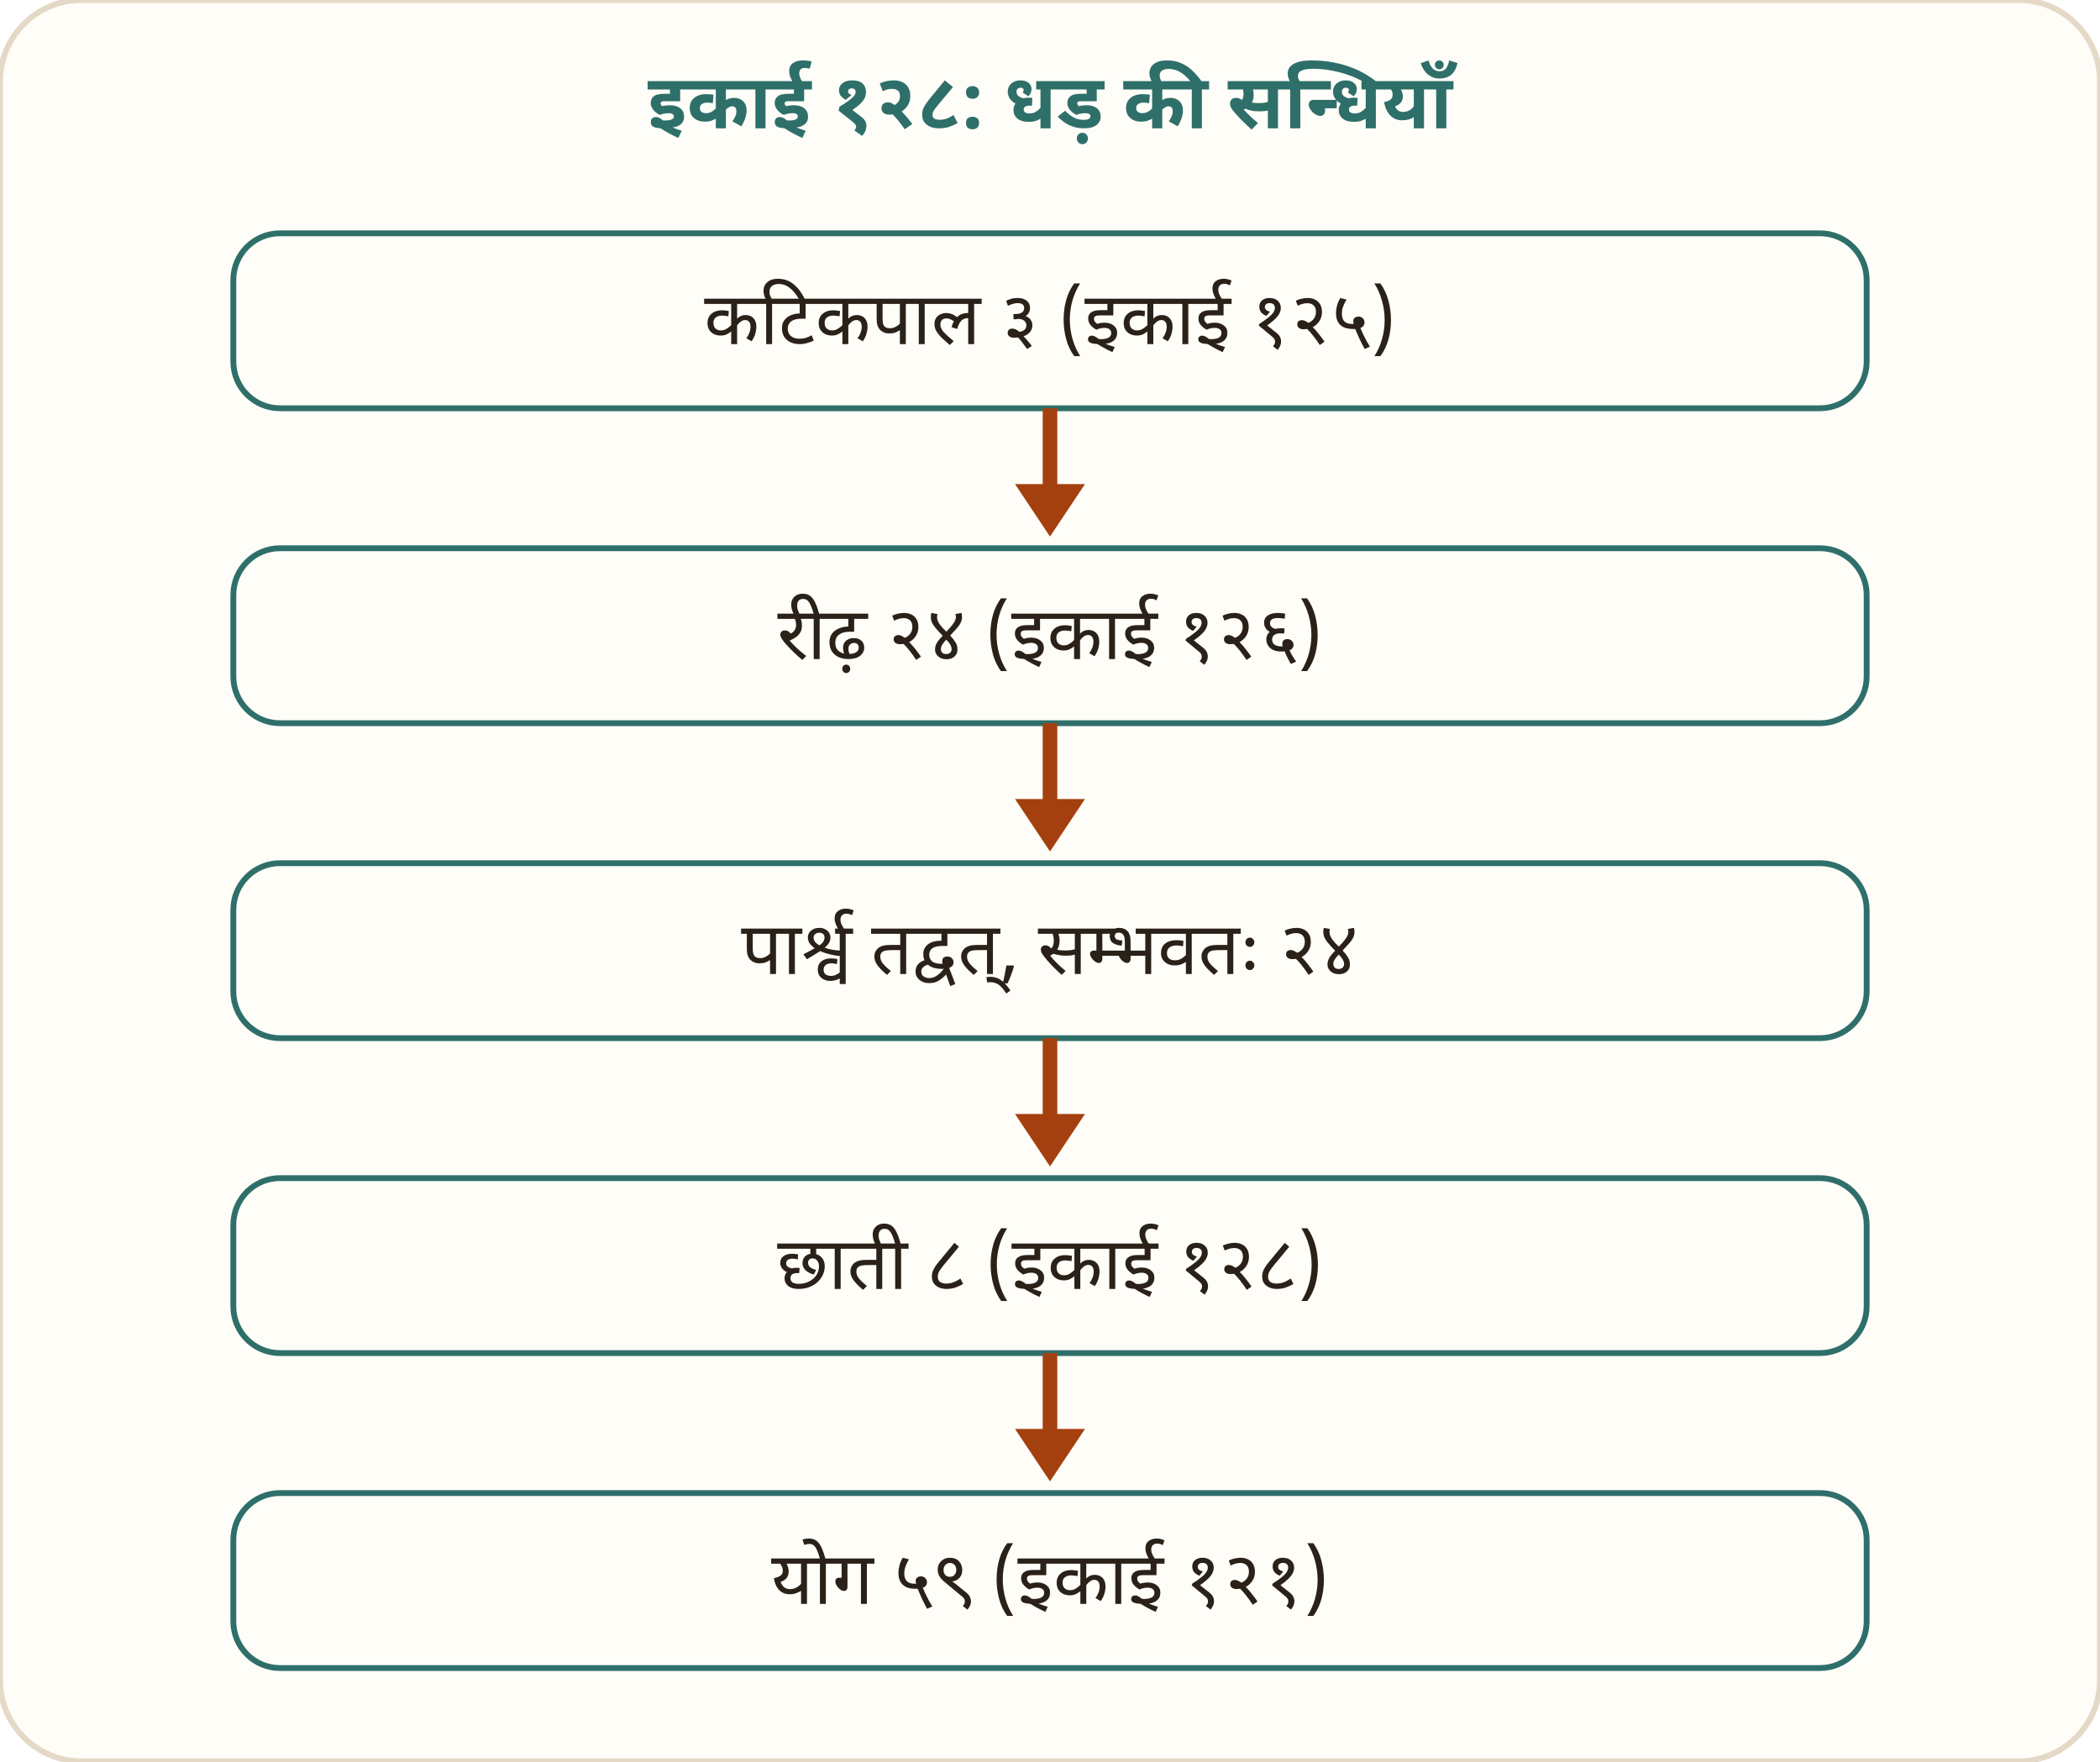
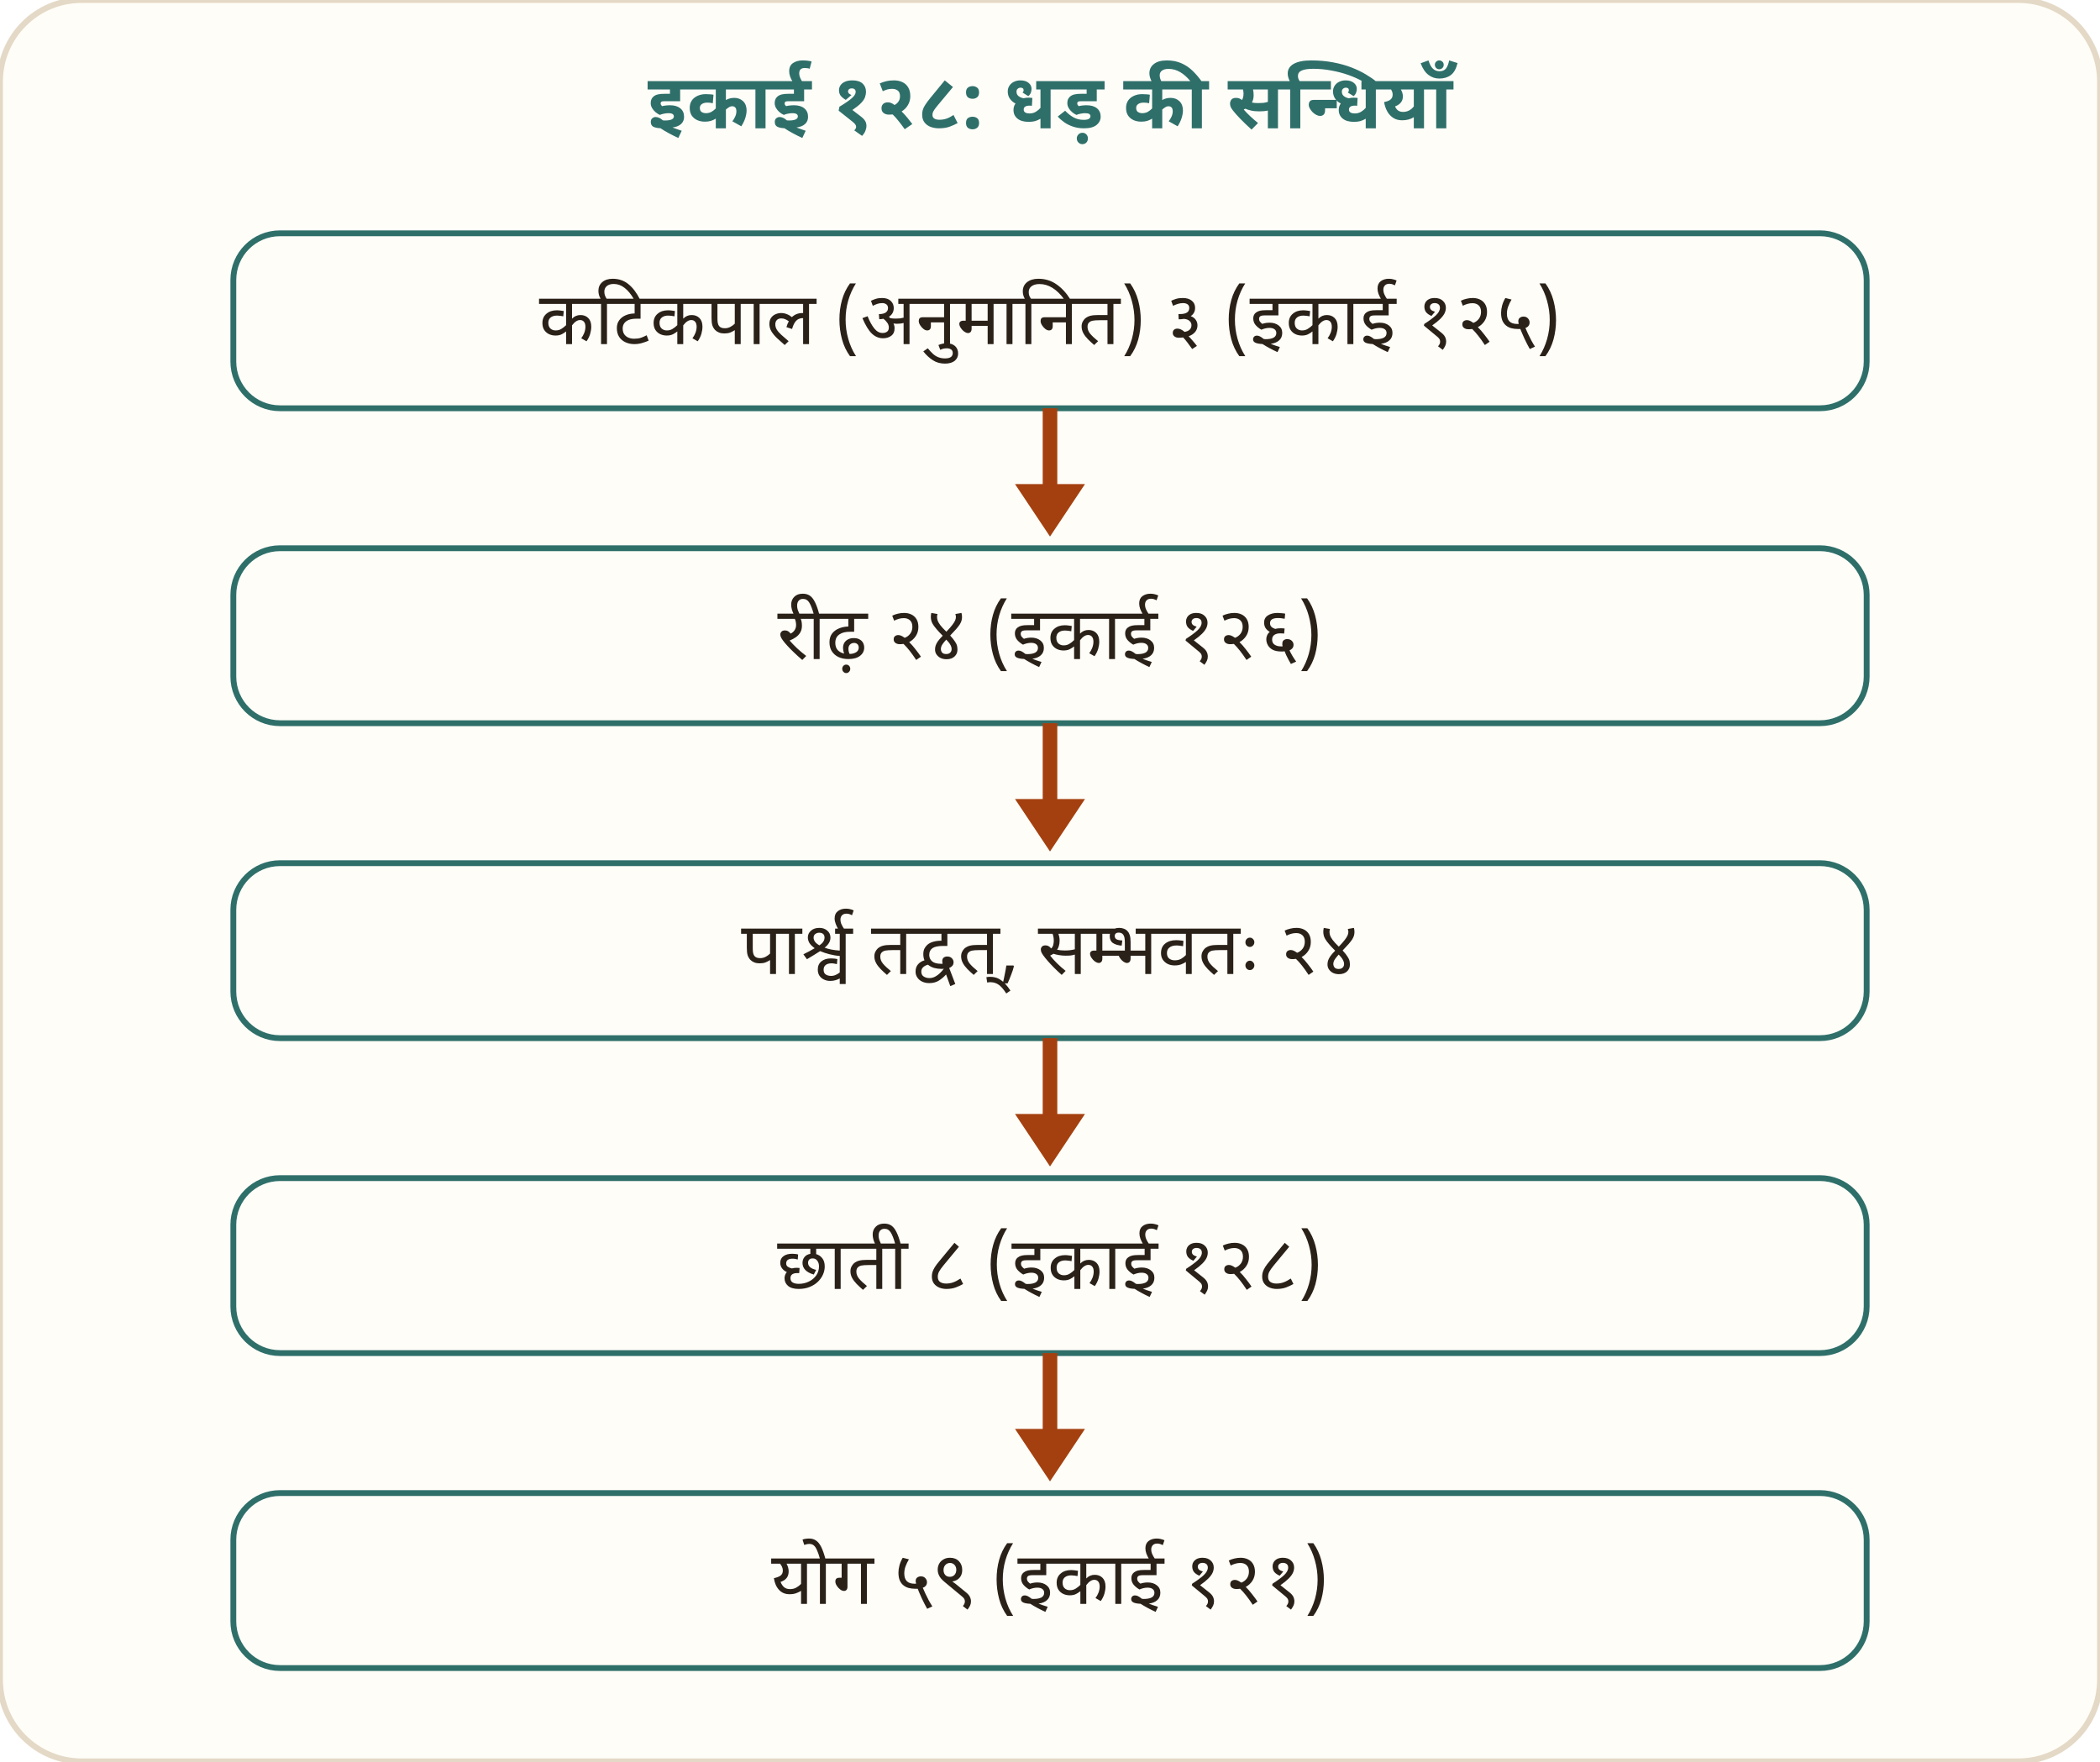
<svg xmlns="http://www.w3.org/2000/svg" viewBox="0 0 360 302" role="img">
  <rect width="360" height="302" rx="14" fill="#fffdf8" stroke="#e4d9c6" />
  <text x="180" y="22" font-family="'Noto Sans Devanagari','Mukta','Nirmala UI','Mangal',sans-serif" font-size="13" font-weight="700" fill="#2f6f6a" text-anchor="middle">इकाई १२८: धड़ की सन्धियाँ</text>
  <rect x="40" y="40" width="280" height="30" rx="8" fill="#fffdf8" stroke="#2f6f6a" />
-   <text x="180.0" y="59.0" font-family="'Noto Sans Devanagari','Mukta','Nirmala UI','Mangal',sans-serif" font-size="12.5" font-weight="500" fill="#2a2118" text-anchor="middle">कटिकपाल ३ (इकाई १२५)</text>
+   <text x="180.0" y="59.0" font-family="'Noto Sans Devanagari','Mukta','Nirmala UI','Mangal',sans-serif" font-size="12.5" font-weight="500" fill="#2a2118" text-anchor="middle">कटिकपाल (अनुमानित) ३ (इकाई १२५)</text>
  <line x1="180" y1="70" x2="180" y2="86" stroke="#a4400f" stroke-width="2.5" />
  <polygon points="180,92 174,83 186,83" fill="#a4400f" />
  <rect x="40" y="94" width="280" height="30" rx="8" fill="#fffdf8" stroke="#2f6f6a" />
  <text x="180.0" y="113.0" font-family="'Noto Sans Devanagari','Mukta','Nirmala UI','Mangal',sans-serif" font-size="12.5" font-weight="500" fill="#2a2118" text-anchor="middle">रीढ़ २४ (इकाई १२६)</text>
  <line x1="180" y1="124" x2="180" y2="140" stroke="#a4400f" stroke-width="2.5" />
  <polygon points="180,146 174,137 186,137" fill="#a4400f" />
  <rect x="40" y="148" width="280" height="30" rx="8" fill="#fffdf8" stroke="#2f6f6a" />
  <text x="180.0" y="167.0" font-family="'Noto Sans Devanagari','Mukta','Nirmala UI','Mangal',sans-serif" font-size="12.5" font-weight="500" fill="#2a2118" text-anchor="middle">पार्श्व तद्वत्, सम्भवतः २४</text>
  <line x1="180" y1="178" x2="180" y2="194" stroke="#a4400f" stroke-width="2.5" />
  <polygon points="180,200 174,191 186,191" fill="#a4400f" />
  <rect x="40" y="202" width="280" height="30" rx="8" fill="#fffdf8" stroke="#2f6f6a" />
  <text x="180.0" y="221.0" font-family="'Noto Sans Devanagari','Mukta','Nirmala UI','Mangal',sans-serif" font-size="12.5" font-weight="500" fill="#2a2118" text-anchor="middle">छाती ८ (इकाई १२८)</text>
  <line x1="180" y1="232" x2="180" y2="248" stroke="#a4400f" stroke-width="2.5" />
  <polygon points="180,254 174,245 186,245" fill="#a4400f" />
  <rect x="40" y="256" width="280" height="30" rx="8" fill="#fffdf8" stroke="#2f6f6a" />
  <text x="180.0" y="275.0" font-family="'Noto Sans Devanagari','Mukta','Nirmala UI','Mangal',sans-serif" font-size="12.5" font-weight="500" fill="#2a2118" text-anchor="middle">योग ५९ (इकाई १२१)</text>
</svg>
